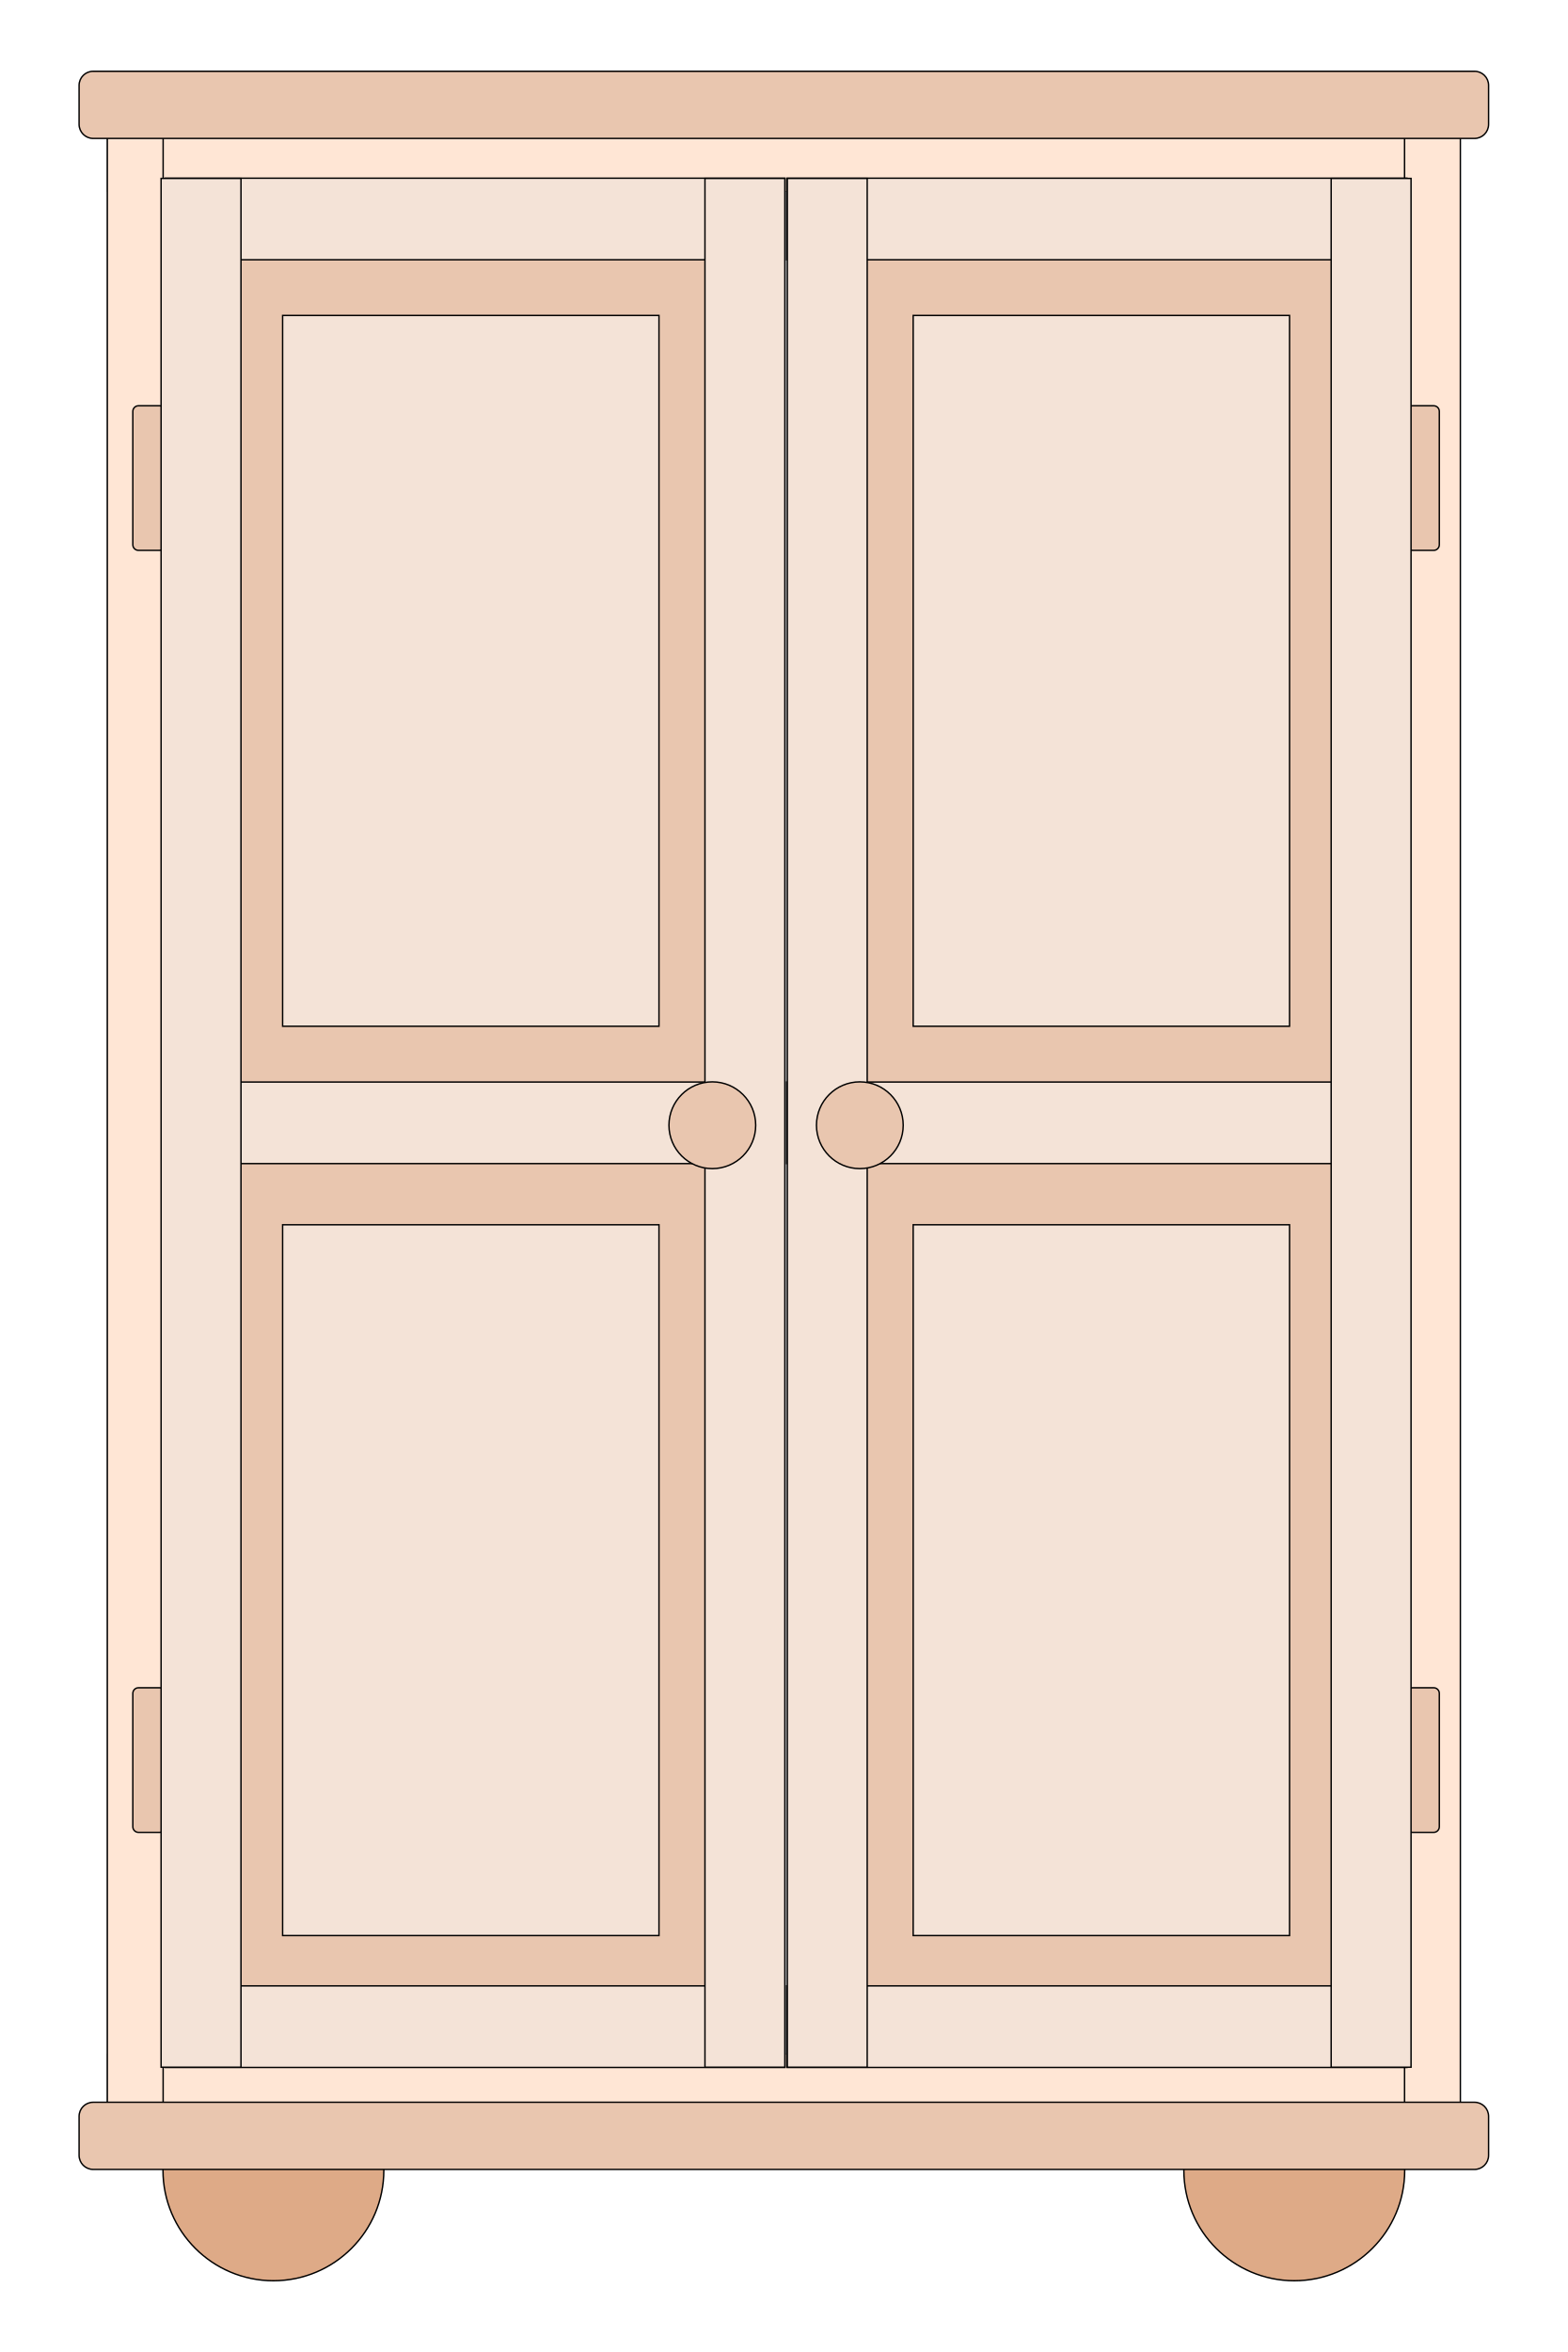
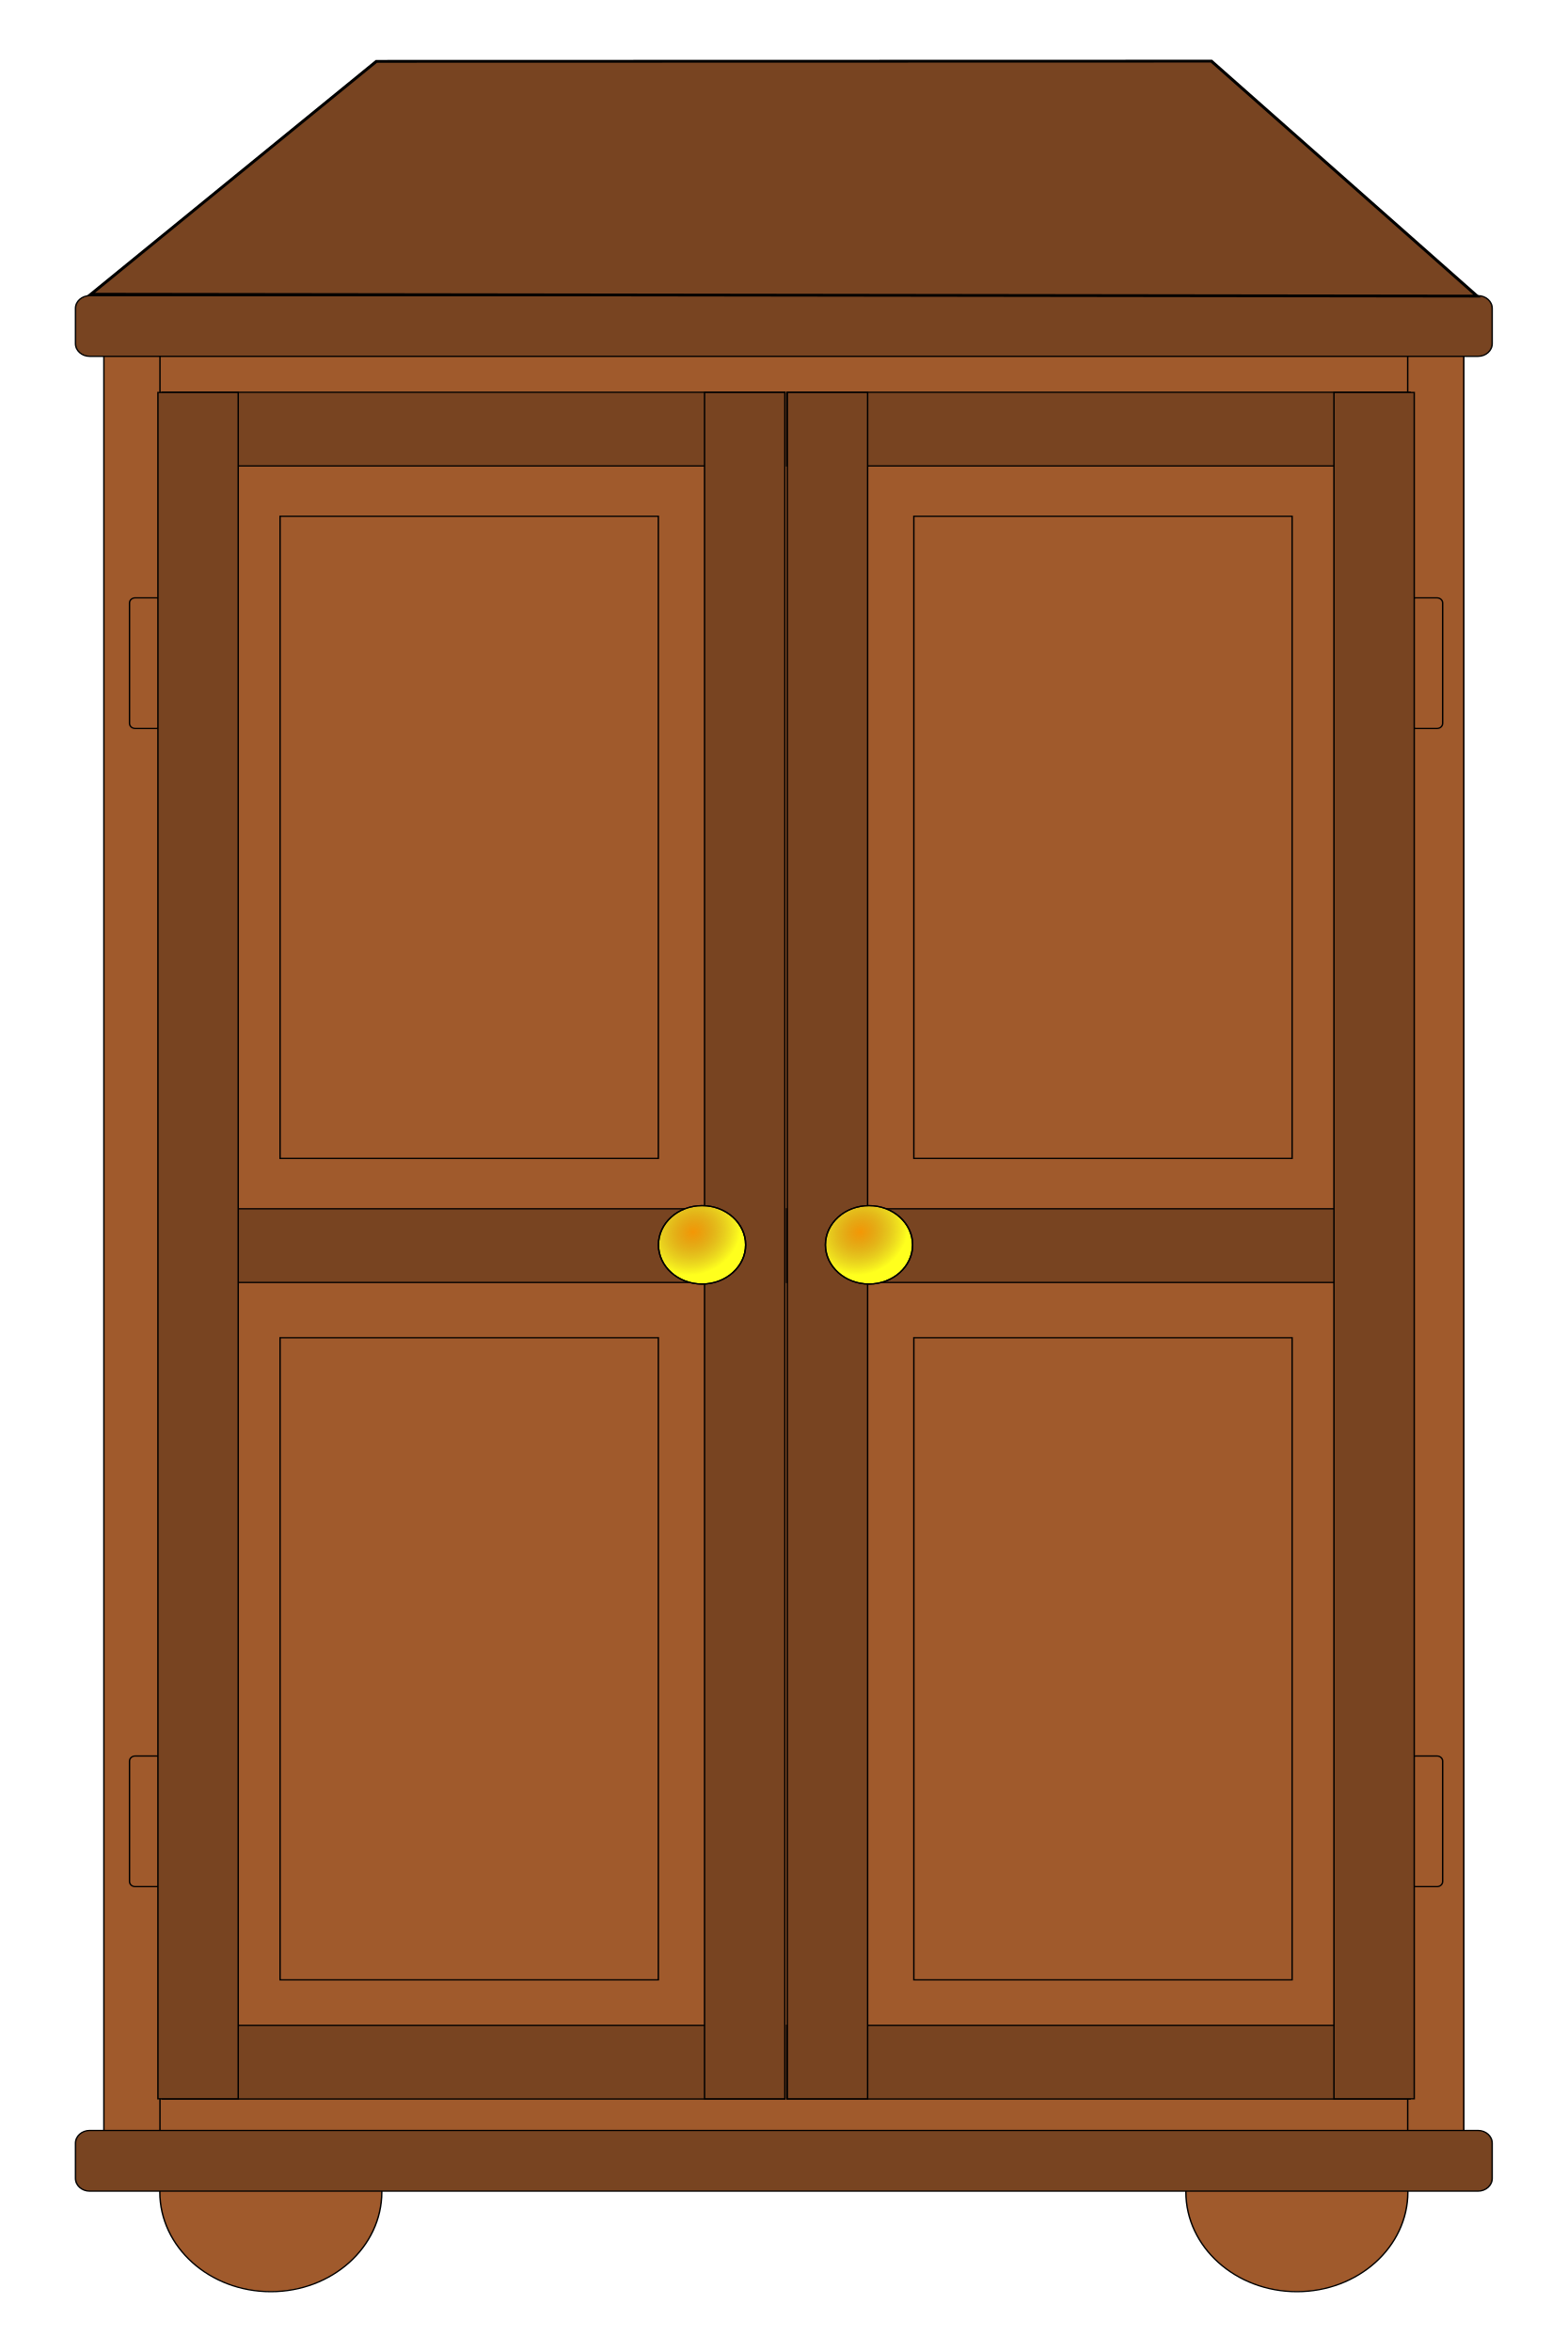
- <svg xmlns="http://www.w3.org/2000/svg" width="500" height="750" id="svg2" version="1.0">
+ <svg xmlns="http://www.w3.org/2000/svg" xmlns:xlink="http://www.w3.org/1999/xlink" width="500" height="750" id="svg2" version="1.0">
  <defs id="defs4">
-     </defs>
+     <linearGradient id="linearGradient5696">
+       <stop style="stop-color:#f49705;stop-opacity:1;" offset="0" id="stop5698" />
+       <stop style="stop-color:#a05a2c;stop-opacity:0;" offset="1" id="stop5700" />
+     </linearGradient>
+     <radialGradient xlink:href="#linearGradient5696-8" id="radialGradient5702-7" cx="-79.317" cy="320.099" fx="-79.317" fy="320.099" r="27.348" gradientUnits="userSpaceOnUse" />
+     <linearGradient id="linearGradient5696-8">
+       <stop style="stop-color:#f4e405;stop-opacity:1;" offset="0" id="stop5698-6" />
+       <stop style="stop-color:#a05a2c;stop-opacity:0;" offset="1" id="stop5700-0" />
+     </linearGradient>
+     <radialGradient xlink:href="#linearGradient5696-4" id="radialGradient5702-0" cx="-83.897" cy="316.691" fx="-83.897" fy="316.691" r="27.348" gradientUnits="userSpaceOnUse" gradientTransform="matrix(0.7752624,0.673194,-0.7378531,0.8496153,214.0131,98.70442)" />
+     <linearGradient id="linearGradient5696-4">
+       <stop style="stop-color:#f49705;stop-opacity:1;" offset="0" id="stop5698-1" />
+       <stop style="stop-color:#a05a2c;stop-opacity:0;" offset="1" id="stop5700-9" />
+     </linearGradient>
+     <radialGradient r="27.348" fy="316.691" fx="-83.897" cy="316.691" cx="-83.897" gradientTransform="matrix(0.7752624,0.673194,-0.7378531,0.8496153,214.0131,98.70442)" gradientUnits="userSpaceOnUse" id="radialGradient5759" xlink:href="#linearGradient5696-4" />
+     <radialGradient xlink:href="#linearGradient5696" id="radialGradient5782" gradientUnits="userSpaceOnUse" gradientTransform="matrix(0.7752624,0.673194,-0.7378531,0.8496153,214.0131,98.70442)" cx="-83.897" cy="316.691" fx="-83.897" fy="316.691" r="27.348" />
+   </defs>
  <g id="layer1" transform="translate(-121.8918,-134.2961)">
-     <g id="g2484" transform="matrix(0.8994406,0,0,0.8994986,40.93927,37.16394)">
-       <path transform="matrix(0.6869565,0,0,0.6869565,754.3537,734.9134)" d="M -242,207.362 A 57,57 0 1 1 -356,207.362 A 57,57 0 1 1 -242,207.362 z" id="path2551" style="fill:#deaa87;fill-opacity:1;fill-rule:nonzero;stroke:#000000;stroke-width:0.728;stroke-linecap:butt;stroke-linejoin:miter;marker:none;marker-start:none;marker-mid:none;marker-end:none;stroke-miterlimit:4;stroke-dasharray:none;stroke-dashoffset:0;stroke-opacity:1;visibility:visible;display:inline;overflow:visible;enable-background:accumulate" />
-       <path style="fill:#deaa87;fill-opacity:1;fill-rule:nonzero;stroke:#000000;stroke-width:0.728;stroke-linecap:butt;stroke-linejoin:miter;marker:none;marker-start:none;marker-mid:none;marker-end:none;stroke-miterlimit:4;stroke-dasharray:none;stroke-dashoffset:0;stroke-opacity:1;visibility:visible;display:inline;overflow:visible;enable-background:accumulate" id="path2553" d="M -242,207.362 A 57,57 0 1 1 -356,207.362 A 57,57 0 1 1 -242,207.362 z" transform="matrix(0.6869565,0,0,0.6869565,392.3537,734.9134)" />
-       <rect style="fill:#cccccc;fill-opacity:1;fill-rule:nonzero;stroke:#666666;stroke-width:1.003;stroke-linecap:butt;stroke-linejoin:miter;marker:none;marker-start:none;marker-mid:none;marker-end:none;stroke-miterlimit:4;stroke-dasharray:none;stroke-dashoffset:0;stroke-opacity:1;visibility:visible;display:inline;overflow:visible;enable-background:accumulate" id="rect2555" width="478.997" height="698.997" x="128.455" y="156.511" rx="2.6602911e-05" ry="1.2824761e-05" />
-       <rect style="fill:#ffe6d5;fill-opacity:1;fill-rule:nonzero;stroke:#666666;stroke-width:0.169;stroke-linecap:butt;stroke-linejoin:miter;marker:none;marker-start:none;marker-mid:none;marker-end:none;stroke-miterlimit:4;stroke-dasharray:none;stroke-dashoffset:0;stroke-opacity:1;visibility:visible;display:inline;overflow:visible;enable-background:accumulate" id="rect2557" width="479.831" height="19.831" x="128.038" y="836.094" rx="2.6649219e-05" ry="3.6384563e-07" />
-       <rect ry="3.6384563e-07" rx="2.6649219e-05" y="156.094" x="128.038" height="19.831" width="479.831" id="rect2559" style="fill:#ffe6d5;fill-opacity:1;fill-rule:nonzero;stroke:#666666;stroke-width:0.169;stroke-linecap:butt;stroke-linejoin:miter;marker:none;marker-start:none;marker-mid:none;marker-end:none;stroke-miterlimit:4;stroke-dasharray:none;stroke-dashoffset:0;stroke-opacity:1;visibility:visible;display:inline;overflow:visible;enable-background:accumulate" />
-       <rect ry="1.2839418e-05" rx="1.0994462e-06" y="156.111" x="128.056" height="699.796" width="19.796" id="rect2561" style="fill:#ffe6d5;fill-opacity:1;fill-rule:nonzero;stroke:#000000;stroke-width:0.5;stroke-linecap:butt;stroke-linejoin:miter;marker:none;marker-start:none;marker-mid:none;marker-end:none;stroke-miterlimit:4;stroke-dasharray:none;stroke-dashoffset:0;stroke-opacity:1;visibility:visible;display:inline;overflow:visible;enable-background:accumulate" />
-       <rect style="fill:#ffe6d5;fill-opacity:1;fill-rule:nonzero;stroke:#000000;stroke-width:0.5;stroke-linecap:butt;stroke-linejoin:miter;marker:none;marker-start:none;marker-mid:none;marker-end:none;stroke-miterlimit:4;stroke-dasharray:none;stroke-dashoffset:0;stroke-opacity:1;visibility:visible;display:inline;overflow:visible;enable-background:accumulate" id="rect2564" width="19.796" height="699.796" x="588.056" y="156.111" rx="1.0994462e-06" ry="1.2839418e-05" />
-       <rect ry="5" rx="5" y="133.249" x="118.048" height="23.811" width="499.811" id="rect2566" style="fill:#e9c6af;fill-opacity:1;fill-rule:nonzero;stroke:#000000;stroke-width:0.5;stroke-linecap:butt;stroke-linejoin:miter;marker:none;marker-start:none;marker-mid:none;marker-end:none;stroke-miterlimit:4;stroke-dasharray:none;stroke-dashoffset:0;stroke-opacity:1;visibility:visible;display:inline;overflow:visible;enable-background:accumulate" />
-       <rect style="fill:#e9c6af;fill-opacity:1;fill-rule:nonzero;stroke:#000000;stroke-width:0.5;stroke-linecap:butt;stroke-linejoin:miter;marker:none;marker-start:none;marker-mid:none;marker-end:none;stroke-miterlimit:4;stroke-dasharray:none;stroke-dashoffset:0;stroke-opacity:1;visibility:visible;display:inline;overflow:visible;enable-background:accumulate" id="rect2568" width="499.811" height="23.811" x="118.048" y="853.249" rx="5" ry="5" />
-       <rect ry="2" rx="2" style="fill:#e9c6af;fill-opacity:1;fill-rule:nonzero;stroke:#000000;stroke-width:0.5;stroke-linecap:butt;stroke-linejoin:miter;marker:none;marker-start:none;marker-mid:none;marker-end:none;stroke-miterlimit:4;stroke-dasharray:none;stroke-dashoffset:0;stroke-opacity:1;visibility:visible;display:inline;overflow:visible;enable-background:accumulate" id="rect2722" width="11.489" height="51.261" x="137.105" y="251.831" />
-       <rect y="706.307" x="137.105" height="51.261" width="11.489" id="rect2751" style="fill:#e9c6af;fill-opacity:1;fill-rule:nonzero;stroke:#000000;stroke-width:0.5;stroke-linecap:butt;stroke-linejoin:miter;marker:none;marker-start:none;marker-mid:none;marker-end:none;stroke-miterlimit:4;stroke-dasharray:none;stroke-dashoffset:0;stroke-opacity:1;visibility:visible;display:inline;overflow:visible;enable-background:accumulate" rx="2" ry="2" />
-       <rect ry="1.2083659e-05" y="171.55" x="149.001" height="668.924" width="218.981" id="rect2572" style="fill:#e9c6af;fill-opacity:1;fill-rule:nonzero;stroke:none;stroke-width:1.03;stroke-linecap:butt;stroke-linejoin:miter;marker:none;marker-start:none;marker-mid:none;marker-end:none;stroke-miterlimit:4;stroke-dasharray:none;stroke-dashoffset:0;stroke-opacity:1;visibility:visible;display:inline;overflow:visible;enable-background:accumulate" />
-       <rect style="fill:#f4e3d7;fill-opacity:1;fill-rule:nonzero;stroke:#000000;stroke-width:0.5;stroke-linecap:butt;stroke-linejoin:miter;marker:none;marker-start:none;marker-mid:none;marker-end:none;stroke-miterlimit:4;stroke-dasharray:none;stroke-dashoffset:0;stroke-opacity:1;visibility:visible;display:inline;overflow:visible;enable-background:accumulate" id="rect2574" width="219.79" height="28.913" x="148.597" y="811.989" ry="5.222862e-07" />
-       <rect ry="5.222862e-07" y="171.155" x="148.597" height="28.913" width="219.79" id="rect2576" style="fill:#f4e3d7;fill-opacity:1;fill-rule:nonzero;stroke:#000000;stroke-width:0.5;stroke-linecap:butt;stroke-linejoin:miter;marker:none;marker-start:none;marker-mid:none;marker-end:none;stroke-miterlimit:4;stroke-dasharray:none;stroke-dashoffset:0;stroke-opacity:1;visibility:visible;display:inline;overflow:visible;enable-background:accumulate" />
-       <rect style="fill:#f4e3d7;fill-opacity:1;fill-rule:nonzero;stroke:#000000;stroke-width:0.5;stroke-linecap:butt;stroke-linejoin:miter;marker:none;marker-start:none;marker-mid:none;marker-end:none;stroke-miterlimit:4;stroke-dasharray:none;stroke-dashoffset:0;stroke-opacity:1;visibility:visible;display:inline;overflow:visible;enable-background:accumulate" id="rect2578" width="219.79" height="28.913" x="148.597" y="491.572" ry="5.222862e-07" />
-       <rect style="fill:#f4e3d7;fill-opacity:1;fill-rule:nonzero;stroke:#000000;stroke-width:0.5;stroke-linecap:butt;stroke-linejoin:miter;marker:none;marker-start:none;marker-mid:none;marker-end:none;stroke-miterlimit:4;stroke-dasharray:none;stroke-dashoffset:0;stroke-opacity:1;visibility:visible;display:inline;overflow:visible;enable-background:accumulate" id="rect2580" width="28.328" height="669.588" x="147.129" y="171.234" ry="1.2095663e-05" />
-       <rect ry="1.2095663e-05" y="171.234" x="339.981" height="669.588" width="28.328" id="rect2582" style="fill:#f4e3d7;fill-opacity:1;fill-rule:nonzero;stroke:#000000;stroke-width:0.5;stroke-linecap:butt;stroke-linejoin:miter;marker:none;marker-start:none;marker-mid:none;marker-end:none;stroke-miterlimit:4;stroke-dasharray:none;stroke-dashoffset:0;stroke-opacity:1;visibility:visible;display:inline;overflow:visible;enable-background:accumulate" />
-       <rect style="fill:#f4e3d7;fill-opacity:1;fill-rule:nonzero;stroke:#000000;stroke-width:0.5;stroke-linecap:butt;stroke-linejoin:miter;marker:none;marker-start:none;marker-mid:none;marker-end:none;stroke-miterlimit:4;stroke-dasharray:none;stroke-dashoffset:0;stroke-opacity:1;visibility:visible;display:inline;overflow:visible;enable-background:accumulate" id="rect2584" width="133.457" height="251.984" x="190.219" y="542.17" ry="4.5519241e-06" />
-       <rect ry="4.5519241e-06" y="219.811" x="190.219" height="251.984" width="133.457" id="rect2586" style="fill:#f4e3d7;fill-opacity:1;fill-rule:nonzero;stroke:#000000;stroke-width:0.5;stroke-linecap:butt;stroke-linejoin:miter;marker:none;marker-start:none;marker-mid:none;marker-end:none;stroke-miterlimit:4;stroke-dasharray:none;stroke-dashoffset:0;stroke-opacity:1;visibility:visible;display:inline;overflow:visible;enable-background:accumulate" />
-       <path transform="matrix(0.571503,0,0,0.571503,387.9216,323.9533)" d="M -52.406,320.099 A 26.911,26.911 0 1 1 -106.228,320.099 A 26.911,26.911 0 1 1 -52.406,320.099 z" id="path2691" style="fill:#e9c6af;fill-opacity:1;stroke:#000000;stroke-width:0.875" />
-       <rect transform="scale(-1,1)" y="251.831" x="-600.387" height="51.261" width="11.489" id="rect2609" style="fill:#e9c6af;fill-opacity:1;fill-rule:nonzero;stroke:#000000;stroke-width:0.5;stroke-linecap:butt;stroke-linejoin:miter;marker:none;marker-start:none;marker-mid:none;marker-end:none;stroke-miterlimit:4;stroke-dasharray:none;stroke-dashoffset:0;stroke-opacity:1;visibility:visible;display:inline;overflow:visible;enable-background:accumulate" rx="2" ry="2" />
-       <rect transform="scale(-1,1)" ry="2" rx="2" style="fill:#e9c6af;fill-opacity:1;fill-rule:nonzero;stroke:#000000;stroke-width:0.5;stroke-linecap:butt;stroke-linejoin:miter;marker:none;marker-start:none;marker-mid:none;marker-end:none;stroke-miterlimit:4;stroke-dasharray:none;stroke-dashoffset:0;stroke-opacity:1;visibility:visible;display:inline;overflow:visible;enable-background:accumulate" id="rect2611" width="11.489" height="51.261" x="-600.387" y="706.307" />
-       <rect transform="scale(-1,1)" style="fill:#e9c6af;fill-opacity:1;fill-rule:nonzero;stroke:none;stroke-width:1.03;stroke-linecap:butt;stroke-linejoin:miter;marker:none;marker-start:none;marker-mid:none;marker-end:none;stroke-miterlimit:4;stroke-dasharray:none;stroke-dashoffset:0;stroke-opacity:1;visibility:visible;display:inline;overflow:visible;enable-background:accumulate" id="rect2613" width="218.981" height="668.924" x="-588.491" y="171.55" ry="1.2083659e-05" />
-       <rect transform="scale(-1,1)" ry="5.222862e-07" y="811.989" x="-588.895" height="28.913" width="219.79" id="rect2615" style="fill:#f4e3d7;fill-opacity:1;fill-rule:nonzero;stroke:#000000;stroke-width:0.5;stroke-linecap:butt;stroke-linejoin:miter;marker:none;marker-start:none;marker-mid:none;marker-end:none;stroke-miterlimit:4;stroke-dasharray:none;stroke-dashoffset:0;stroke-opacity:1;visibility:visible;display:inline;overflow:visible;enable-background:accumulate" />
-       <rect transform="scale(-1,1)" style="fill:#f4e3d7;fill-opacity:1;fill-rule:nonzero;stroke:#000000;stroke-width:0.5;stroke-linecap:butt;stroke-linejoin:miter;marker:none;marker-start:none;marker-mid:none;marker-end:none;stroke-miterlimit:4;stroke-dasharray:none;stroke-dashoffset:0;stroke-opacity:1;visibility:visible;display:inline;overflow:visible;enable-background:accumulate" id="rect2617" width="219.79" height="28.913" x="-588.895" y="171.155" ry="5.222862e-07" />
-       <rect transform="scale(-1,1)" ry="5.222862e-07" y="491.572" x="-588.895" height="28.913" width="219.79" id="rect2619" style="fill:#f4e3d7;fill-opacity:1;fill-rule:nonzero;stroke:#000000;stroke-width:0.5;stroke-linecap:butt;stroke-linejoin:miter;marker:none;marker-start:none;marker-mid:none;marker-end:none;stroke-miterlimit:4;stroke-dasharray:none;stroke-dashoffset:0;stroke-opacity:1;visibility:visible;display:inline;overflow:visible;enable-background:accumulate" />
-       <rect transform="scale(-1,1)" ry="1.2095663e-05" y="171.234" x="-590.363" height="669.588" width="28.328" id="rect2621" style="fill:#f4e3d7;fill-opacity:1;fill-rule:nonzero;stroke:#000000;stroke-width:0.5;stroke-linecap:butt;stroke-linejoin:miter;marker:none;marker-start:none;marker-mid:none;marker-end:none;stroke-miterlimit:4;stroke-dasharray:none;stroke-dashoffset:0;stroke-opacity:1;visibility:visible;display:inline;overflow:visible;enable-background:accumulate" />
-       <rect transform="scale(-1,1)" style="fill:#f4e3d7;fill-opacity:1;fill-rule:nonzero;stroke:#000000;stroke-width:0.5;stroke-linecap:butt;stroke-linejoin:miter;marker:none;marker-start:none;marker-mid:none;marker-end:none;stroke-miterlimit:4;stroke-dasharray:none;stroke-dashoffset:0;stroke-opacity:1;visibility:visible;display:inline;overflow:visible;enable-background:accumulate" id="rect2623" width="28.328" height="669.588" x="-397.511" y="171.234" ry="1.2095663e-05" />
-       <rect transform="scale(-1,1)" ry="4.5519241e-06" y="542.17" x="-547.274" height="251.984" width="133.457" id="rect2625" style="fill:#f4e3d7;fill-opacity:1;fill-rule:nonzero;stroke:#000000;stroke-width:0.5;stroke-linecap:butt;stroke-linejoin:miter;marker:none;marker-start:none;marker-mid:none;marker-end:none;stroke-miterlimit:4;stroke-dasharray:none;stroke-dashoffset:0;stroke-opacity:1;visibility:visible;display:inline;overflow:visible;enable-background:accumulate" />
-       <rect transform="scale(-1,1)" style="fill:#f4e3d7;fill-opacity:1;fill-rule:nonzero;stroke:#000000;stroke-width:0.5;stroke-linecap:butt;stroke-linejoin:miter;marker:none;marker-start:none;marker-mid:none;marker-end:none;stroke-miterlimit:4;stroke-dasharray:none;stroke-dashoffset:0;stroke-opacity:1;visibility:visible;display:inline;overflow:visible;enable-background:accumulate" id="rect2627" width="133.457" height="251.984" x="-547.274" y="219.811" ry="4.5519241e-06" />
-       <path style="fill:#e9c6af;fill-opacity:1;stroke:#000000;stroke-width:0.875" id="path2629" d="M -52.406,320.099 A 26.911,26.911 0 1 1 -106.228,320.099 A 26.911,26.911 0 1 1 -52.406,320.099 z" transform="matrix(-0.571503,0,0,0.571503,349.5704,323.9533)" />
+     <g id="g5788" transform="matrix(1.005089,0,0,0.903395,-1.892594,86.72479)">
+       <path transform="matrix(0.6178766,0,0,0.6179164,719.4356,698.2175)" d="m -242,207.362 c 0,31.48 -25.52,57 -57,57 -31.48,0 -57,-25.52 -57,-57 0,-31.48 25.52,-57 57,-57 31.48,0 57,25.52 57,57 z" id="path2551" style="fill:#a05a2c;fill-opacity:1;fill-rule:nonzero;stroke:#000000;stroke-width:0.728;stroke-linecap:butt;stroke-linejoin:miter;stroke-miterlimit:4;stroke-opacity:1;stroke-dasharray:none;stroke-dashoffset:0;marker:none;visibility:visible;display:inline;overflow:visible;enable-background:accumulate" />
+       <path style="fill:#a05a2c;fill-opacity:1;fill-rule:nonzero;stroke:#000000;stroke-width:0.728;stroke-linecap:butt;stroke-linejoin:miter;stroke-miterlimit:4;stroke-opacity:1;stroke-dasharray:none;stroke-dashoffset:0;marker:none;visibility:visible;display:inline;overflow:visible;enable-background:accumulate" id="path2553" d="m -242,207.362 c 0,31.48 -25.52,57 -57,57 -31.48,0 -57,-25.52 -57,-57 0,-31.48 25.52,-57 57,-57 31.48,0 57,25.52 57,57 z" transform="matrix(0.6178766,0,0,0.6179164,393.8381,698.2175)" />
+       <rect style="fill:#a05a2c;fill-opacity:1;fill-rule:nonzero;stroke:#666666;stroke-width:0.902;stroke-linecap:butt;stroke-linejoin:miter;stroke-miterlimit:4;stroke-opacity:1;stroke-dasharray:none;stroke-dashoffset:0;marker:none;visibility:visible;display:inline;overflow:visible;enable-background:accumulate" id="rect2555" width="430.829" height="628.747" x="156.477" y="177.945" rx="2.3927738e-05" ry="1.1535854e-05" />
+       <rect style="fill:#a05a2c;fill-opacity:1;fill-rule:nonzero;stroke:#666666;stroke-width:0.152;stroke-linecap:butt;stroke-linejoin:miter;stroke-miterlimit:4;stroke-opacity:1;stroke-dasharray:none;stroke-dashoffset:0;marker:none;visibility:visible;display:inline;overflow:visible;enable-background:accumulate" id="rect2557" width="431.579" height="17.838" x="156.102" y="789.229" rx="2.3969389e-05" ry="3.2727863e-07" />
+       <rect ry="3.2727863e-07" rx="2.3969389e-05" y="177.57" x="156.102" height="17.838" width="431.579" id="rect2559" style="fill:#a05a2c;fill-opacity:1;fill-rule:nonzero;stroke:#666666;stroke-width:0.152;stroke-linecap:butt;stroke-linejoin:miter;stroke-miterlimit:4;stroke-opacity:1;stroke-dasharray:none;stroke-dashoffset:0;marker:none;visibility:visible;display:inline;overflow:visible;enable-background:accumulate" />
+       <rect ry="1.1549038e-05" rx="9.8888654e-07" y="177.586" x="156.118" height="629.466" width="17.805" id="rect2561" style="fill:#a05a2c;fill-opacity:1;fill-rule:nonzero;stroke:#000000;stroke-width:0.45;stroke-linecap:butt;stroke-linejoin:miter;stroke-miterlimit:4;stroke-opacity:1;stroke-dasharray:none;stroke-dashoffset:0;marker:none;visibility:visible;display:inline;overflow:visible;enable-background:accumulate" />
+       <rect style="fill:#a05a2c;fill-opacity:1;fill-rule:nonzero;stroke:#000000;stroke-width:0.45;stroke-linecap:butt;stroke-linejoin:miter;stroke-miterlimit:4;stroke-opacity:1;stroke-dasharray:none;stroke-dashoffset:0;marker:none;visibility:visible;display:inline;overflow:visible;enable-background:accumulate" id="rect2564" width="17.805" height="629.466" x="569.86" y="177.586" rx="9.8888654e-07" ry="1.1549038e-05" />
+       <rect ry="4.497" rx="4.497" y="157.021" x="147.117" height="21.418" width="449.55" id="rect2566" style="fill:#784421;fill-opacity:1;fill-rule:nonzero;stroke:#000000;stroke-width:0.45;stroke-linecap:butt;stroke-linejoin:miter;stroke-miterlimit:4;stroke-opacity:1;stroke-dasharray:none;stroke-dashoffset:0;marker:none;visibility:visible;display:inline;overflow:visible;enable-background:accumulate" />
+       <rect style="fill:#784421;fill-opacity:1;fill-rule:nonzero;stroke:#000000;stroke-width:0.45;stroke-linecap:butt;stroke-linejoin:miter;stroke-miterlimit:4;stroke-opacity:1;stroke-dasharray:none;stroke-dashoffset:0;marker:none;visibility:visible;display:inline;overflow:visible;enable-background:accumulate" id="rect2568" width="449.55" height="21.418" x="147.117" y="804.66" rx="4.497" ry="4.497" />
+       <rect ry="1.799" rx="1.799" style="fill:#a05a2c;fill-opacity:1;fill-rule:nonzero;stroke:#000000;stroke-width:0.45;stroke-linecap:butt;stroke-linejoin:miter;stroke-miterlimit:4;stroke-opacity:1;stroke-dasharray:none;stroke-dashoffset:0;marker:none;visibility:visible;display:inline;overflow:visible;enable-background:accumulate" id="rect2722" width="10.334" height="46.109" x="164.257" y="263.686" />
+       <rect y="672.486" x="164.257" height="46.109" width="10.334" id="rect2751" style="fill:#a05a2c;fill-opacity:1;fill-rule:nonzero;stroke:#000000;stroke-width:0.45;stroke-linecap:butt;stroke-linejoin:miter;stroke-miterlimit:4;stroke-opacity:1;stroke-dasharray:none;stroke-dashoffset:0;marker:none;visibility:visible;display:inline;overflow:visible;enable-background:accumulate" rx="1.799" ry="1.799" />
+       <rect ry="1.0869235e-05" y="191.473" x="174.957" height="601.696" width="196.96" id="rect2572" style="fill:#a05a2c;fill-opacity:1;fill-rule:nonzero;stroke:none;stroke-width:1.03;marker:none;visibility:visible;display:inline;overflow:visible;enable-background:accumulate" />
+       <rect style="fill:#784421;fill-opacity:1;fill-rule:nonzero;stroke:#000000;stroke-width:0.45;stroke-linecap:butt;stroke-linejoin:miter;stroke-miterlimit:4;stroke-opacity:1;stroke-dasharray:none;stroke-dashoffset:0;marker:none;visibility:visible;display:inline;overflow:visible;enable-background:accumulate" id="rect2574" width="197.688" height="26.007" x="174.593" y="767.547" ry="4.6979571e-07" />
+       <rect ry="4.6979571e-07" y="191.118" x="174.593" height="26.007" width="197.688" id="rect2576" style="fill:#784421;fill-opacity:1;fill-rule:nonzero;stroke:#000000;stroke-width:0.45;stroke-linecap:butt;stroke-linejoin:miter;stroke-miterlimit:4;stroke-opacity:1;stroke-dasharray:none;stroke-dashoffset:0;marker:none;visibility:visible;display:inline;overflow:visible;enable-background:accumulate" />
+       <rect style="fill:#784421;fill-opacity:1;fill-rule:nonzero;stroke:#000000;stroke-width:0.45;stroke-linecap:butt;stroke-linejoin:miter;stroke-miterlimit:4;stroke-opacity:1;stroke-dasharray:none;stroke-dashoffset:0;marker:none;visibility:visible;display:inline;overflow:visible;enable-background:accumulate" id="rect2578" width="197.688" height="26.007" x="174.593" y="479.332" ry="4.6979571e-07" />
+       <rect style="fill:#784421;fill-opacity:1;fill-rule:nonzero;stroke:#000000;stroke-width:0.45;stroke-linecap:butt;stroke-linejoin:miter;stroke-miterlimit:4;stroke-opacity:1;stroke-dasharray:none;stroke-dashoffset:0;marker:none;visibility:visible;display:inline;overflow:visible;enable-background:accumulate" id="rect2580" width="25.479" height="602.294" x="173.273" y="191.189" ry="1.0880032e-05" />
+       <rect ry="1.0880032e-05" y="191.189" x="346.732" height="602.294" width="25.479" id="rect2582" style="fill:#784421;fill-opacity:1;fill-rule:nonzero;stroke:#000000;stroke-width:0.45;stroke-linecap:butt;stroke-linejoin:miter;stroke-miterlimit:4;stroke-opacity:1;stroke-dasharray:none;stroke-dashoffset:0;marker:none;visibility:visible;display:inline;overflow:visible;enable-background:accumulate" />
+       <rect style="fill:#a05a2c;fill-opacity:1;fill-rule:nonzero;stroke:#000000;stroke-width:0.45;stroke-linecap:butt;stroke-linejoin:miter;stroke-miterlimit:4;stroke-opacity:1;stroke-dasharray:none;stroke-dashoffset:0;marker:none;visibility:visible;display:inline;overflow:visible;enable-background:accumulate" id="rect2584" width="120.036" height="226.659" x="212.03" y="524.845" ry="4.0944492e-06" />
+       <rect ry="4.0944492e-06" y="234.884" x="212.03" height="226.659" width="120.036" id="rect2586" style="fill:#a05a2c;fill-opacity:1;fill-rule:nonzero;stroke:#000000;stroke-width:0.45;stroke-linecap:butt;stroke-linejoin:miter;stroke-miterlimit:4;stroke-opacity:1;stroke-dasharray:none;stroke-dashoffset:0;marker:none;visibility:visible;display:inline;overflow:visible;enable-background:accumulate" />
+       <rect transform="scale(-1,1)" y="263.686" x="-580.951" height="46.109" width="10.334" id="rect2609" style="fill:#a05a2c;fill-opacity:1;fill-rule:nonzero;stroke:#000000;stroke-width:0.45;stroke-linecap:butt;stroke-linejoin:miter;stroke-miterlimit:4;stroke-opacity:1;stroke-dasharray:none;stroke-dashoffset:0;marker:none;visibility:visible;display:inline;overflow:visible;enable-background:accumulate" rx="1.799" ry="1.799" />
+       <rect transform="scale(-1,1)" ry="1.799" rx="1.799" style="fill:#a05a2c;fill-opacity:1;fill-rule:nonzero;stroke:#000000;stroke-width:0.45;stroke-linecap:butt;stroke-linejoin:miter;stroke-miterlimit:4;stroke-opacity:1;stroke-dasharray:none;stroke-dashoffset:0;marker:none;visibility:visible;display:inline;overflow:visible;enable-background:accumulate" id="rect2611" width="10.334" height="46.109" x="-580.951" y="672.486" />
+       <rect transform="scale(-1,1)" style="fill:#a05a2c;fill-opacity:1;fill-rule:nonzero;stroke:none;stroke-width:1.03;marker:none;visibility:visible;display:inline;overflow:visible;enable-background:accumulate" id="rect2613" width="196.96" height="601.696" x="-570.252" y="191.473" ry="1.0869235e-05" />
+       <rect transform="scale(-1,1)" ry="4.6979571e-07" y="767.547" x="-570.616" height="26.007" width="197.688" id="rect2615" style="fill:#784421;fill-opacity:1;fill-rule:nonzero;stroke:#000000;stroke-width:0.45;stroke-linecap:butt;stroke-linejoin:miter;stroke-miterlimit:4;stroke-opacity:1;stroke-dasharray:none;stroke-dashoffset:0;marker:none;visibility:visible;display:inline;overflow:visible;enable-background:accumulate" />
+       <rect transform="scale(-1,1)" style="fill:#784421;fill-opacity:1;fill-rule:nonzero;stroke:#000000;stroke-width:0.45;stroke-linecap:butt;stroke-linejoin:miter;stroke-miterlimit:4;stroke-opacity:1;stroke-dasharray:none;stroke-dashoffset:0;marker:none;visibility:visible;display:inline;overflow:visible;enable-background:accumulate" id="rect2617" width="197.688" height="26.007" x="-570.616" y="191.118" ry="4.6979571e-07" />
+       <rect transform="scale(-1,1)" ry="4.6979571e-07" y="479.332" x="-570.616" height="26.007" width="197.688" id="rect2619" style="fill:#784421;fill-opacity:1;fill-rule:nonzero;stroke:#000000;stroke-width:0.45;stroke-linecap:butt;stroke-linejoin:miter;stroke-miterlimit:4;stroke-opacity:1;stroke-dasharray:none;stroke-dashoffset:0;marker:none;visibility:visible;display:inline;overflow:visible;enable-background:accumulate" />
+       <rect transform="scale(-1,1)" ry="1.0880032e-05" y="191.189" x="-571.935" height="602.294" width="25.479" id="rect2621" style="fill:#784421;fill-opacity:1;fill-rule:nonzero;stroke:#000000;stroke-width:0.45;stroke-linecap:butt;stroke-linejoin:miter;stroke-miterlimit:4;stroke-opacity:1;stroke-dasharray:none;stroke-dashoffset:0;marker:none;visibility:visible;display:inline;overflow:visible;enable-background:accumulate" />
+       <rect transform="scale(-1,1)" style="fill:#784421;fill-opacity:1;fill-rule:nonzero;stroke:#000000;stroke-width:0.45;stroke-linecap:butt;stroke-linejoin:miter;stroke-miterlimit:4;stroke-opacity:1;stroke-dasharray:none;stroke-dashoffset:0;marker:none;visibility:visible;display:inline;overflow:visible;enable-background:accumulate" id="rect2623" width="25.479" height="602.294" x="-398.477" y="191.189" ry="1.0880032e-05" />
+       <rect transform="scale(-1,1)" ry="4.0944492e-06" y="524.845" x="-533.179" height="226.659" width="120.036" id="rect2625" style="fill:#a05a2c;fill-opacity:1;fill-rule:nonzero;stroke:#000000;stroke-width:0.45;stroke-linecap:butt;stroke-linejoin:miter;stroke-miterlimit:4;stroke-opacity:1;stroke-dasharray:none;stroke-dashoffset:0;marker:none;visibility:visible;display:inline;overflow:visible;enable-background:accumulate" />
+       <rect transform="scale(-1,1)" style="fill:#a05a2c;fill-opacity:1;fill-rule:nonzero;stroke:#000000;stroke-width:0.45;stroke-linecap:butt;stroke-linejoin:miter;stroke-miterlimit:4;stroke-opacity:1;stroke-dasharray:none;stroke-dashoffset:0;marker:none;visibility:visible;display:inline;overflow:visible;enable-background:accumulate" id="rect2627" width="120.036" height="226.659" x="-533.179" y="234.884" ry="4.0944492e-06" />
+       <g transform="translate(316.8683,33.91071)" id="g5738">
+         <path style="fill:#ffff1d;fill-opacity:1;stroke:#000000;stroke-width:0.875" id="path2691-0" d="m -52.406,320.099 c 0,14.863 -12.048,26.911 -26.911,26.911 -14.863,0 -26.911,-12.048 -26.911,-26.911 0,-14.863 12.048,-26.911 26.911,-26.911 14.863,0 26.911,12.048 26.911,26.911 z" transform="matrix(0.514033,0,0,0.5140661,69.83963,293.5968)" />
+         <path style="fill:url(#radialGradient5782);fill-opacity:1;stroke:#000000;stroke-width:0.875" id="path2691" d="m -52.406,320.099 c 0,14.863 -12.048,26.911 -26.911,26.911 -14.863,0 -26.911,-12.048 -26.911,-26.911 0,-14.863 12.048,-26.911 26.911,-26.911 14.863,0 26.911,12.048 26.911,26.911 z" transform="matrix(0.514033,0,0,0.5140661,69.83963,293.5968)" />
+       </g>
+       <g id="g5738-4" transform="translate(369.853,33.91071)">
+         <path style="fill:#ffff1d;fill-opacity:1;stroke:#000000;stroke-width:0.875" id="path2691-0-1" d="m -52.406,320.099 c 0,14.863 -12.048,26.911 -26.911,26.911 -14.863,0 -26.911,-12.048 -26.911,-26.911 0,-14.863 12.048,-26.911 26.911,-26.911 14.863,0 26.911,12.048 26.911,26.911 z" transform="matrix(0.514033,0,0,0.5140661,69.83963,293.5968)" />
+         <path style="fill:url(#radialGradient5759);fill-opacity:1;stroke:#000000;stroke-width:0.875" id="path2691-4" d="m -52.406,320.099 c 0,14.863 -12.048,26.911 -26.911,26.911 -14.863,0 -26.911,-12.048 -26.911,-26.911 0,-14.863 12.048,-26.911 26.911,-26.911 14.863,0 26.911,12.048 26.911,26.911 z" transform="matrix(0.514033,0,0,0.5140661,69.83963,293.5968)" />
+       </g>
+       <path transform="translate(121.8918,134.2961)" id="path5786" d="m 30.113,22.222 90.588,-82.206 264.976,-0.075 84.324,82.941 z" style="fill:#784421;fill-opacity:1;stroke:#000000;stroke-width:1px;stroke-linecap:butt;stroke-linejoin:miter;stroke-opacity:1" />
    </g>
  </g>
</svg>
